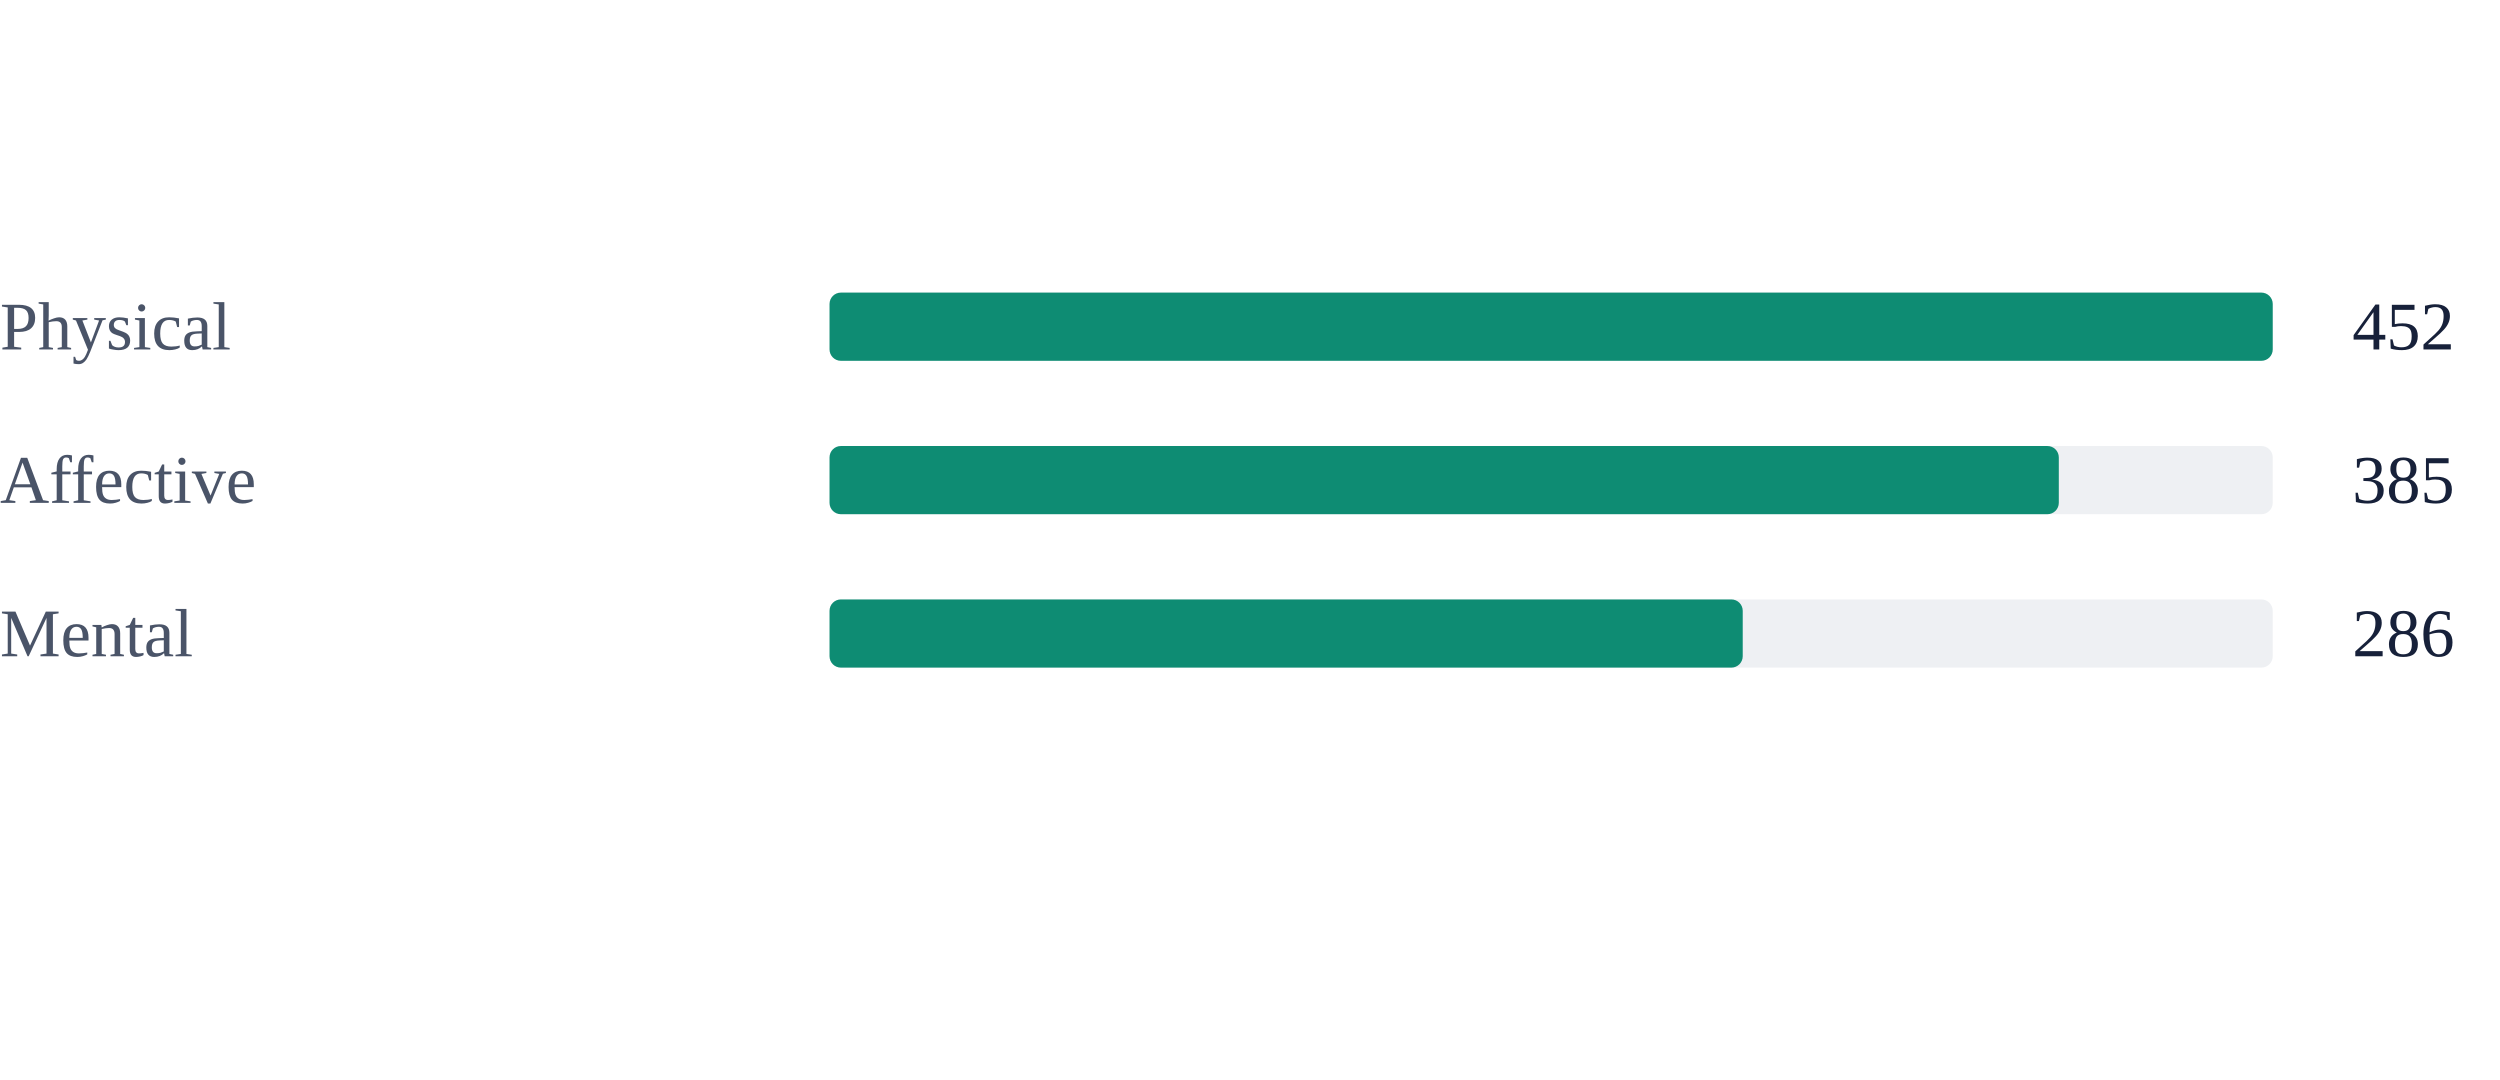
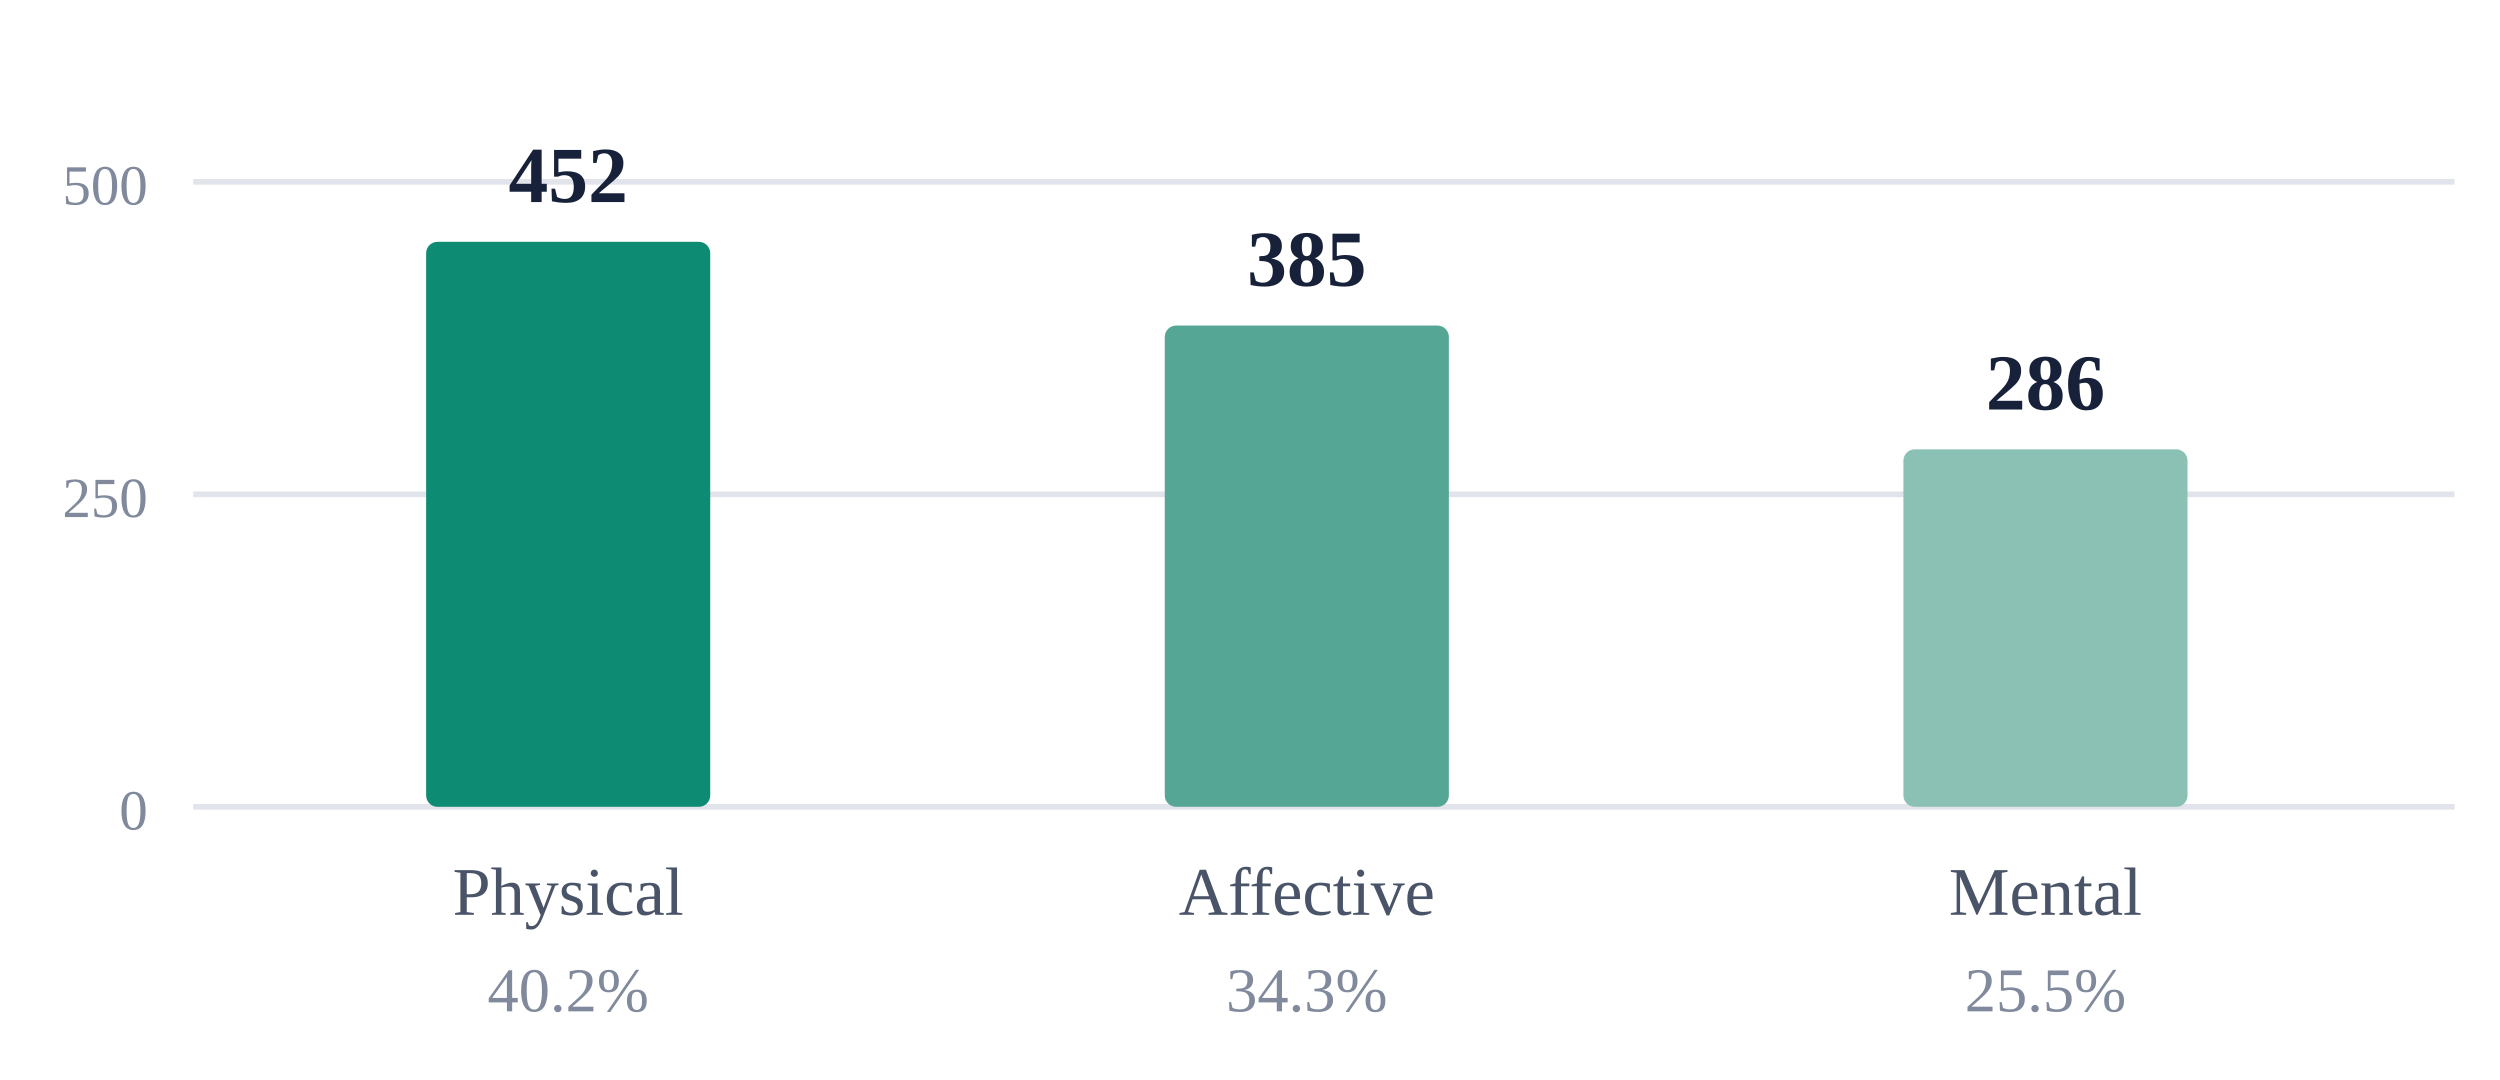
<svg xmlns="http://www.w3.org/2000/svg" viewBox="0 0 440 190" role="img" aria-labelledby="title desc">
  <g font-family="Source Sans 3, Segoe UI, sans-serif" font-size="12" fill="#4A5468">
-     <g>
-       <text x="0" y="61.5">Physical</text>
-       <rect x="146" y="51.5" width="254" height="12" rx="2" fill="#EEF0F3" />
-       <rect x="146" y="51.5" width="254.00" height="12" rx="2" fill="#0E8C73" />
-       <text x="432" y="61.5" text-anchor="end" fill="#17213A">452</text>
-     </g>
-     <g>
-       <text x="0" y="88.5">Affective</text>
-       <rect x="146" y="78.5" width="254" height="12" rx="2" fill="#EEF0F3" />
-       <rect x="146" y="78.5" width="216.35" height="12" rx="2" fill="#0E8C73" />
-       <text x="432" y="88.5" text-anchor="end" fill="#17213A">385</text>
-     </g>
-     <g>
-       <text x="0" y="115.5">Mental</text>
-       <rect x="146" y="105.5" width="254" height="12" rx="2" fill="#EEF0F3" />
-       <rect x="146" y="105.5" width="160.72" height="12" rx="2" fill="#0E8C73" />
-       <text x="432" y="115.5" text-anchor="end" fill="#17213A">286</text>
-     </g>
+     <path d="M34 142H432" stroke="#E1E4EA" fill="none" />
+     <text x="26" y="146" text-anchor="end" font-size="10" fill="#818A9C">0</text>
+     <path d="M34 87H432" stroke="#E1E4EA" fill="none" />
+     <text x="26" y="91" text-anchor="end" font-size="10" fill="#818A9C">250</text>
+     <path d="M34 32H432" stroke="#E1E4EA" fill="none" />
+     <text x="26" y="36" text-anchor="end" font-size="10" fill="#818A9C">500</text>
+     <rect x="75" y="42.56" width="50" height="99.44" rx="2" fill="#0E8C73" />
+     <text x="100" y="35.56" text-anchor="middle" fill="#17213A" font-size="14" font-weight="600">452</text>
+     <text x="100" y="161" text-anchor="middle">Physical</text>
+     <text x="100" y="178" text-anchor="middle" fill="#818A9C" font-size="11">40.2%</text>
+     <rect x="205" y="57.3" width="50" height="84.7" rx="2" fill="#56A695" />
+     <text x="230" y="50.3" text-anchor="middle" fill="#17213A" font-size="14" font-weight="600">385</text>
+     <text x="230" y="161" text-anchor="middle">Affective</text>
+     <text x="230" y="178" text-anchor="middle" fill="#818A9C" font-size="11">34.3%</text>
+     <rect x="335" y="79.08" width="50" height="62.92" rx="2" fill="#8BC0B4" />
+     <text x="360" y="72.08" text-anchor="middle" fill="#17213A" font-size="14" font-weight="600">286</text>
+     <text x="360" y="161" text-anchor="middle">Mental</text>
+     <text x="360" y="178" text-anchor="middle" fill="#818A9C" font-size="11">25.5%</text>
  </g>
</svg>
